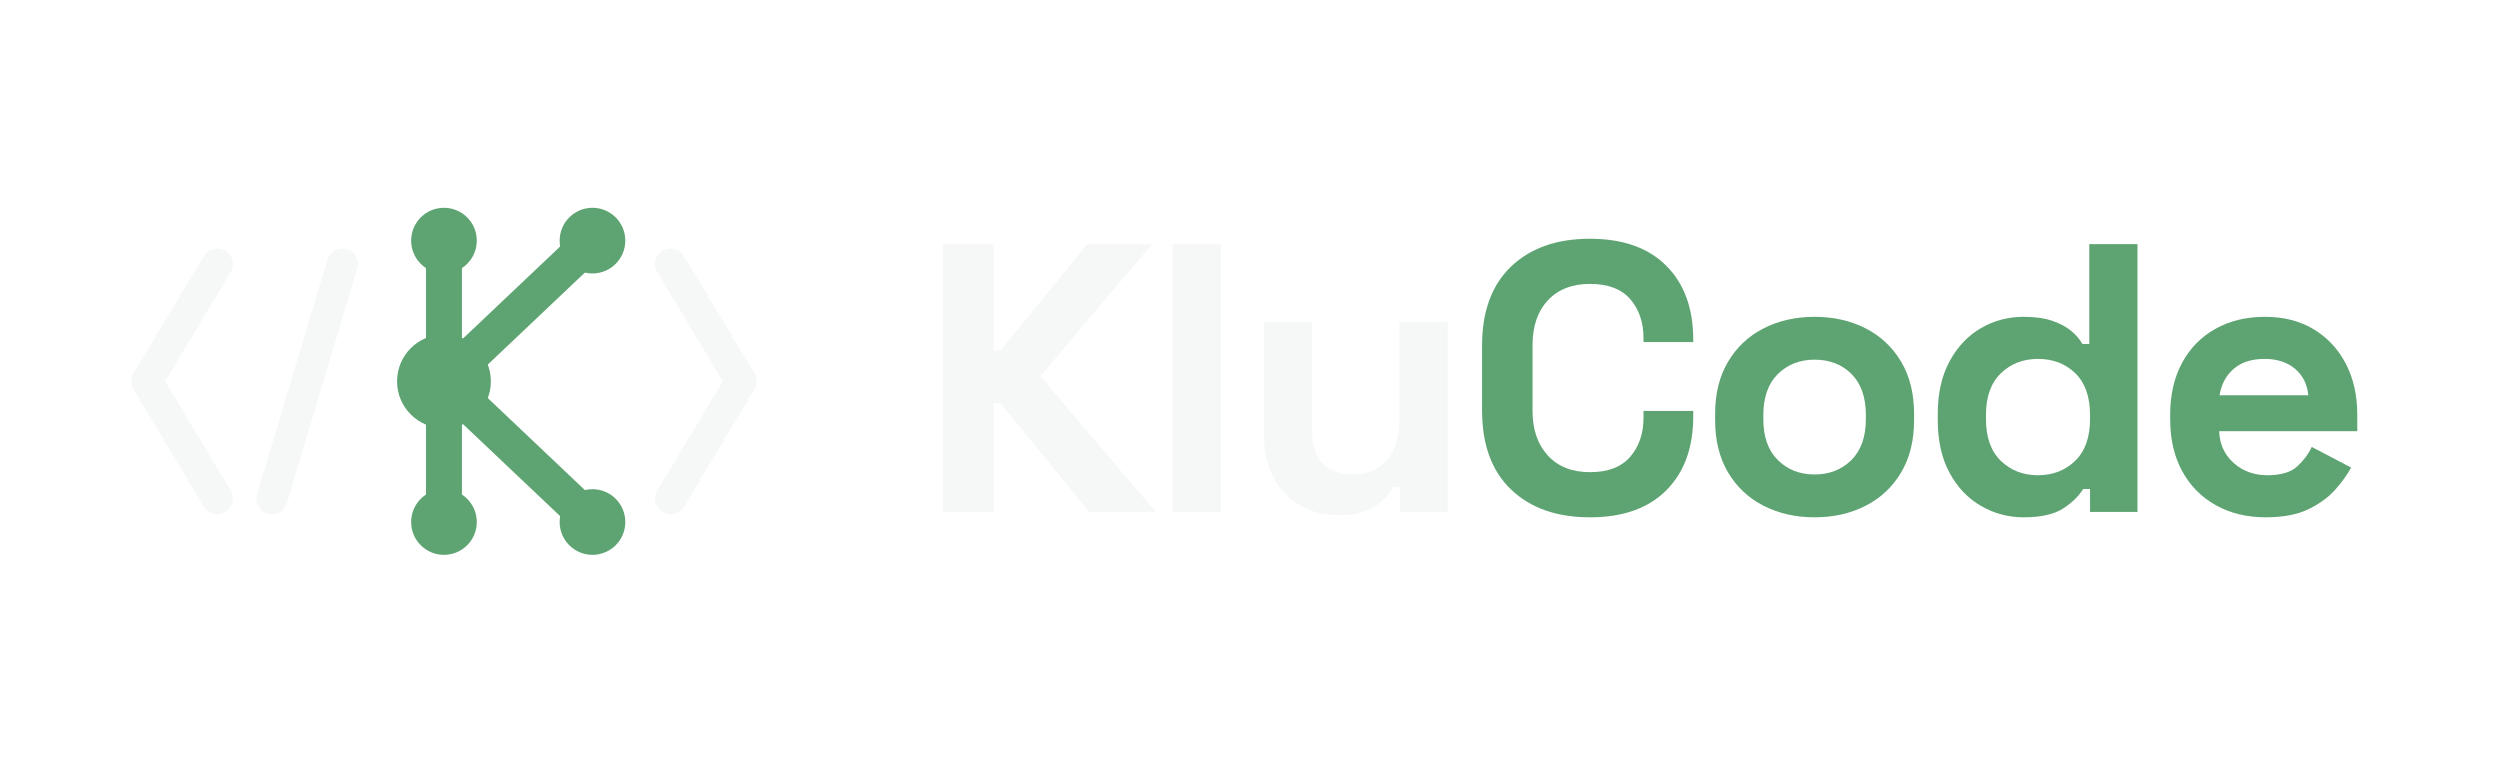
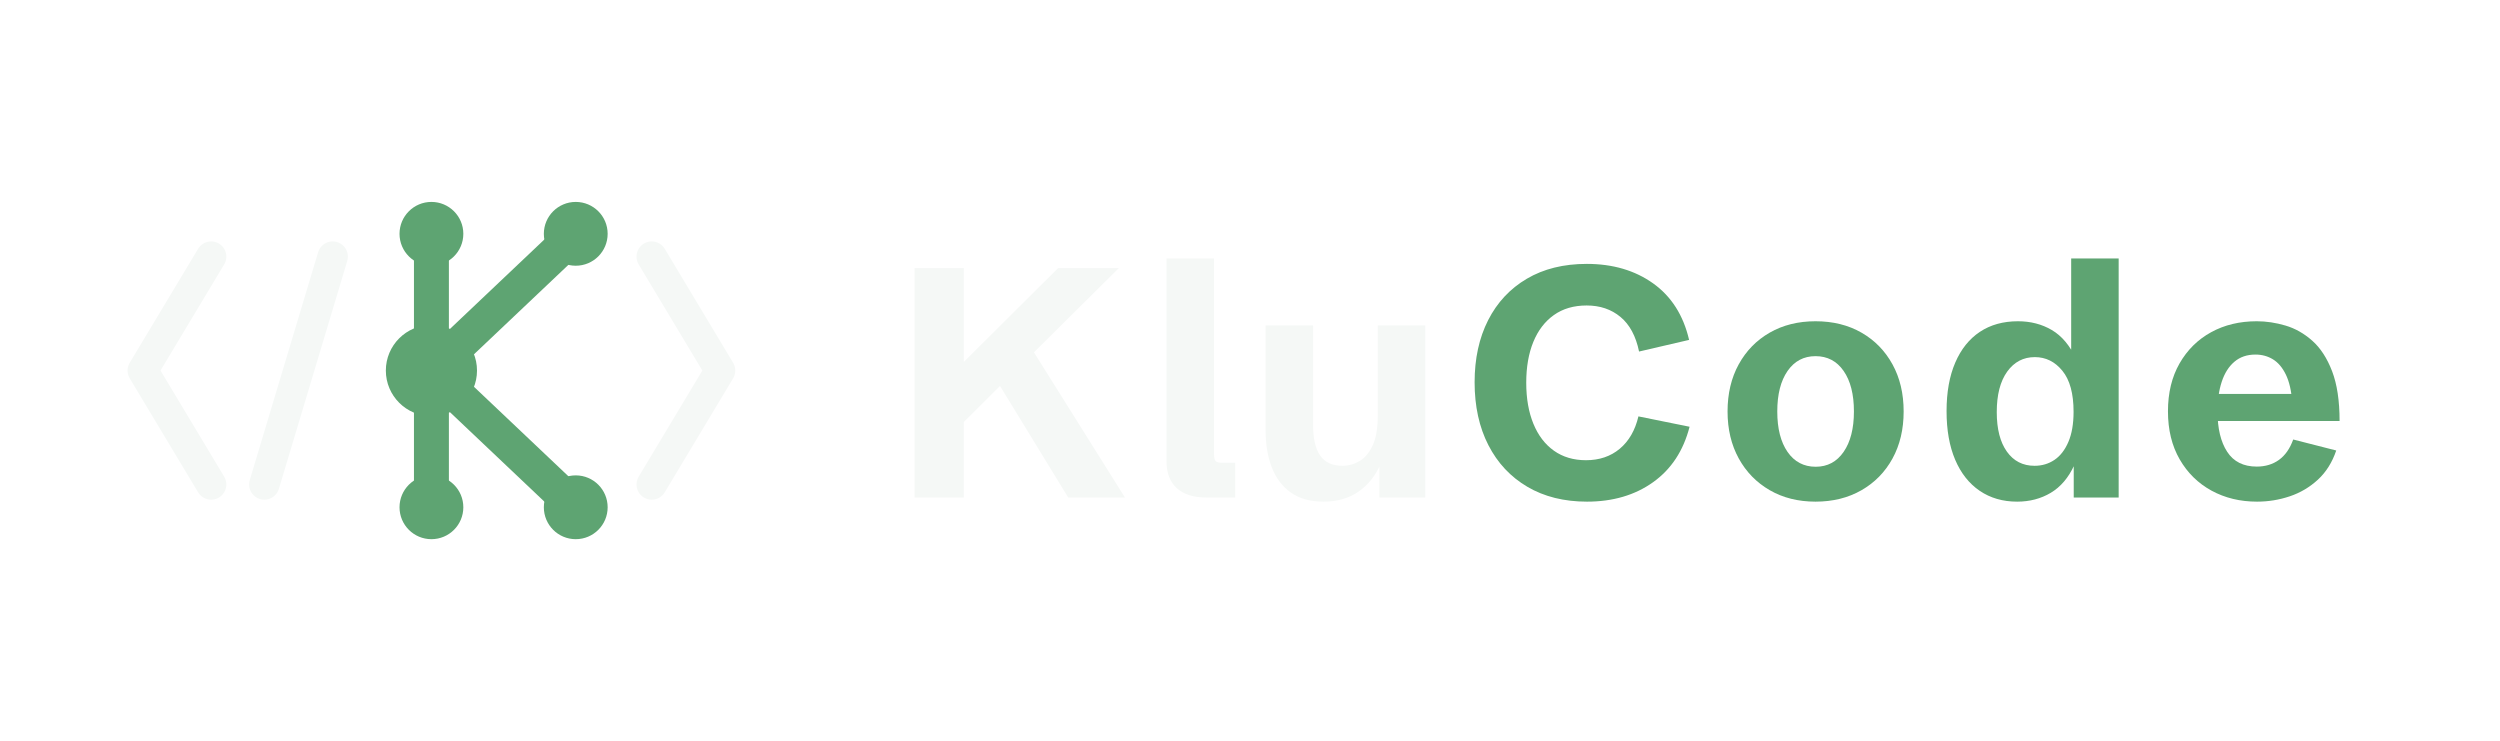
- <svg xmlns="http://www.w3.org/2000/svg" viewBox="0 0 457.36 139.33" width="457.36" height="139.33" role="img" aria-label="KluCode">
+ <svg xmlns="http://www.w3.org/2000/svg" viewBox="0 0 470.65 139.33" width="470.65" height="139.33" role="img" aria-label="KluCode">
  <g transform="translate(15.44 24) scale(1.43)">
    <g>
      <g fill="none" stroke="#F5F8F6" stroke-width="4" stroke-linecap="round" stroke-linejoin="round">
        <polyline points="17,17 8,32 17,47" />
        <line x1="24" y1="47" x2="33" y2="17" />
        <polyline points="75,17 84,32 75,47" />
      </g>
      <g stroke="#5EA472" stroke-width="4.6" stroke-linecap="round">
        <line x1="46" y1="14" x2="46" y2="50" />
        <line x1="46" y1="32" x2="65" y2="14" />
        <line x1="46" y1="32" x2="65" y2="50" />
      </g>
      <g fill="#5EA472">
        <circle cx="46" cy="14" r="4.2" />
        <circle cx="46" cy="50" r="4.2" />
        <circle cx="65" cy="14" r="4.2" />
        <circle cx="65" cy="50" r="4.2" />
        <circle cx="46" cy="32" r="6" />
      </g>
    </g>
  </g>
  <g fill="#F5F8F6" id="klu">
-     <path transform="translate(167.92 93.66) scale(0.07 -0.07)" d="M66.0 0.0V700.0H198.0V422.0H216.0L443.0 700.0H612.0L320.0 355.0L622.0 0.0H448.0L216.0 284.0H198.0V0.0Z" />
-     <path transform="translate(209.61 93.66) scale(0.07 -0.07)" d="M70.0 0.0V700.0H196.0V0.0Z" />
-     <path transform="translate(226.62 93.66) scale(0.07 -0.07)" d="M259.0 -8.0Q201.0 -8.0 157.5 18.5Q114.0 45.0 90.0 92.0Q66.0 139.0 66.0 200.0V496.0H192.0V210.0Q192.0 154.0 219.5 126.0Q247.0 98.0 298.0 98.0Q356.0 98.0 388.0 136.5Q420.0 175.0 420.0 244.0V496.0H546.0V0.0H422.0V65.0H404.0Q392.0 40.0 359.0 16.0Q326.0 -8.0 259.0 -8.0Z" />
+     <path transform="translate(167.92 93.66) scale(0.03 -0.03)" d="M142.0 0.0V1440.0H451.0V851.0L1043.0 1440.0H1424.0L891.0 911.0L1462.0 0.0H1106.0L678.0 700.0L451.0 474.0V0.0Z" />
+     <path transform="translate(215.53 93.66) scale(0.03 -0.03)" d="M385.0 0.0Q265.0 0.0 200.5 58.5Q136.0 117.0 136.0 227.0V1500.0H434.0V274.0Q434.0 241.0 443.5 229.5Q453.0 218.0 484.0 218.0H567.0V0.0Z" />
+     <path transform="translate(234.63 93.66) scale(0.03 -0.03)" d="M485.0 -26.0Q360.0 -26.0 279.5 31.0Q199.0 88.0 160.0 189.0Q121.0 290.0 121.0 422.0V1080.0H419.0V457.0Q419.0 326.0 464.0 262.5Q509.0 199.0 604.0 199.0Q660.0 199.0 710.5 228.5Q761.0 258.0 793.0 327.0Q825.0 396.0 825.0 515.0V1080.0H1123.0V0.0H835.0V253.0L842.0 209.0Q794.0 99.0 703.5 36.5Q613.0 -26.0 485.0 -26.0Z" />
  </g>
  <g fill="#5EA472" id="code">
-     <path transform="translate(267.63 93.66) scale(0.07 -0.07)" d="M332.0 -14.0Q202.0 -14.0 126.0 58.5Q50.0 131.0 50.0 266.0V434.0Q50.0 569.0 126.0 641.5Q202.0 714.0 332.0 714.0Q461.0 714.0 531.5 643.5Q602.0 573.0 602.0 450.0V444.0H472.0V454.0Q472.0 516.0 437.5 556.0Q403.0 596.0 332.0 596.0Q262.0 596.0 222.0 553.0Q182.0 510.0 182.0 436.0V264.0Q182.0 191.0 222.0 147.5Q262.0 104.0 332.0 104.0Q403.0 104.0 437.5 144.5Q472.0 185.0 472.0 246.0V264.0H602.0V250.0Q602.0 127.0 531.5 56.5Q461.0 -14.0 332.0 -14.0Z" />
-     <path transform="translate(310.55 93.66) scale(0.07 -0.07)" d="M306.0 -14.0Q232.0 -14.0 173.0 16.0Q114.0 46.0 80.0 103.0Q46.0 160.0 46.0 240.0V256.0Q46.0 336.0 80.0 393.0Q114.0 450.0 173.0 480.0Q232.0 510.0 306.0 510.0Q380.0 510.0 439.0 480.0Q498.0 450.0 532.0 393.0Q566.0 336.0 566.0 256.0V240.0Q566.0 160.0 532.0 103.0Q498.0 46.0 439.0 16.0Q380.0 -14.0 306.0 -14.0ZM306.0 98.0Q364.0 98.0 402.0 135.5Q440.0 173.0 440.0 243.0V253.0Q440.0 323.0 402.5 360.5Q365.0 398.0 306.0 398.0Q248.0 398.0 210.0 360.5Q172.0 323.0 172.0 253.0V243.0Q172.0 173.0 210.0 135.5Q248.0 98.0 306.0 98.0Z" />
-     <path transform="translate(351.28 93.66) scale(0.07 -0.07)" d="M270.0 -14.0Q211.0 -14.0 159.5 15.5Q108.0 45.0 77.0 102.0Q46.0 159.0 46.0 240.0V256.0Q46.0 337.0 77.0 394.0Q108.0 451.0 159.0 480.5Q210.0 510.0 270.0 510.0Q315.0 510.0 345.5 499.5Q376.0 489.0 395.0 473.0Q414.0 457.0 424.0 439.0H442.0V700.0H568.0V0.0H444.0V60.0H426.0Q409.0 32.0 373.5 9.0Q338.0 -14.0 270.0 -14.0ZM308.0 96.0Q366.0 96.0 405.0 133.5Q444.0 171.0 444.0 243.0V253.0Q444.0 325.0 405.5 362.5Q367.0 400.0 308.0 400.0Q250.0 400.0 211.0 362.5Q172.0 325.0 172.0 253.0V243.0Q172.0 171.0 211.0 133.5Q250.0 96.0 308.0 96.0Z" />
-     <path transform="translate(393.8 93.66) scale(0.07 -0.07)" d="M296.0 -14.0Q222.0 -14.0 165.5 17.5Q109.0 49.0 77.5 106.5Q46.0 164.0 46.0 242.0V254.0Q46.0 332.0 77.0 389.5Q108.0 447.0 164.0 478.5Q220.0 510.0 294.0 510.0Q367.0 510.0 421.0 477.5Q475.0 445.0 505.0 387.5Q535.0 330.0 535.0 254.0V211.0H174.0Q176.0 160.0 212.0 128.0Q248.0 96.0 300.0 96.0Q353.0 96.0 378.0 119.0Q403.0 142.0 416.0 170.0L519.0 116.0Q505.0 90.0 478.5 59.5Q452.0 29.0 408.0 7.5Q364.0 -14.0 296.0 -14.0ZM175.0 305.0H407.0Q403.0 348.0 372.5 374.0Q342.0 400.0 293.0 400.0Q242.0 400.0 212.0 374.0Q182.0 348.0 175.0 305.0Z" />
+     <path transform="translate(275.54 93.66) scale(0.03 -0.03)" d="M774.0 -26.0Q559.0 -26.0 400.5 67.0Q242.0 160.0 155.5 328.5Q69.0 497.0 69.0 723.0Q69.0 946.0 154.0 1113.0Q239.0 1280.0 397.0 1373.0Q555.0 1466.0 773.0 1466.0Q1018.0 1466.0 1189.5 1343.5Q1361.0 1221.0 1415.0 989.0L1101.0 916.0Q1071.0 1061.0 984.5 1133.0Q898.0 1205.0 772.0 1205.0Q651.0 1205.0 566.5 1145.0Q482.0 1085.0 437.5 976.5Q393.0 868.0 393.0 720.0Q393.0 572.0 438.0 462.5Q483.0 353.0 567.0 293.5Q651.0 234.0 768.0 234.0Q894.0 234.0 980.0 306.0Q1066.0 378.0 1097.0 509.0L1418.0 444.0Q1360.0 218.0 1189.0 96.0Q1018.0 -26.0 774.0 -26.0Z" />
+     <path transform="translate(323.04 93.66) scale(0.03 -0.03)" d="M625.0 -26.0Q462.0 -26.0 337.5 46.0Q213.0 118.0 143.0 245.5Q73.0 373.0 73.0 540.0Q73.0 708.0 143.0 835.5Q213.0 963.0 337.5 1034.5Q462.0 1106.0 625.0 1106.0Q789.0 1106.0 913.5 1034.5Q1038.0 963.0 1108.0 835.5Q1178.0 708.0 1178.0 540.0Q1178.0 372.0 1108.0 244.5Q1038.0 117.0 913.0 45.5Q788.0 -26.0 625.0 -26.0ZM626.0 193.0Q737.0 193.0 801.5 286.5Q866.0 380.0 866.0 540.0Q866.0 701.0 801.5 794.0Q737.0 887.0 625.0 887.0Q514.0 887.0 449.5 794.0Q385.0 701.0 385.0 540.0Q385.0 379.0 449.5 286.0Q514.0 193.0 626.0 193.0Z" />
+     <path transform="translate(364.54 93.66) scale(0.03 -0.03)" d="M507.0 -26.0Q372.0 -26.0 272.0 42.0Q172.0 110.0 118.0 237.0Q64.0 364.0 64.0 542.0Q64.0 720.0 118.5 846.5Q173.0 973.0 273.0 1039.5Q373.0 1106.0 512.0 1106.0Q631.0 1106.0 724.5 1051.0Q818.0 996.0 877.0 870.0L846.0 868.0V1500.0H1144.0V0.0H862.0V217.0L865.0 202.0Q811.0 85.0 718.0 29.5Q625.0 -26.0 507.0 -26.0ZM616.0 199.0Q686.0 199.0 741.0 236.0Q796.0 273.0 828.5 349.0Q861.0 425.0 861.0 538.0Q861.0 709.0 791.0 795.0Q721.0 881.0 618.0 881.0Q510.0 881.0 444.5 790.0Q379.0 699.0 379.0 536.0Q379.0 377.0 442.5 288.0Q506.0 199.0 616.0 199.0Z" />
+     <path transform="translate(405.92 93.66) scale(0.03 -0.03)" d="M633.0 -26.0Q474.0 -26.0 347.5 43.0Q221.0 112.0 147.5 239.5Q74.0 367.0 74.0 541.0Q74.0 714.0 146.5 841.0Q219.0 968.0 344.5 1037.0Q470.0 1106.0 631.0 1106.0Q720.0 1106.0 811.5 1079.0Q903.0 1052.0 980.0 983.5Q1057.0 915.0 1104.0 792.5Q1151.0 670.0 1151.0 480.0H265.0V650.0H885.0L854.0 597.0Q846.0 705.0 814.0 771.0Q782.0 837.0 733.0 867.0Q684.0 897.0 623.0 897.0Q544.0 897.0 491.0 852.0Q438.0 807.0 411.5 726.5Q385.0 646.0 385.0 540.0Q385.0 380.0 445.5 287.0Q506.0 194.0 631.0 194.0Q712.0 194.0 770.5 236.0Q829.0 278.0 860.0 364.0L1130.0 295.0Q1092.0 183.0 1015.0 112.0Q938.0 41.0 838.5 7.5Q739.0 -26.0 633.0 -26.0Z" />
  </g>
</svg>
